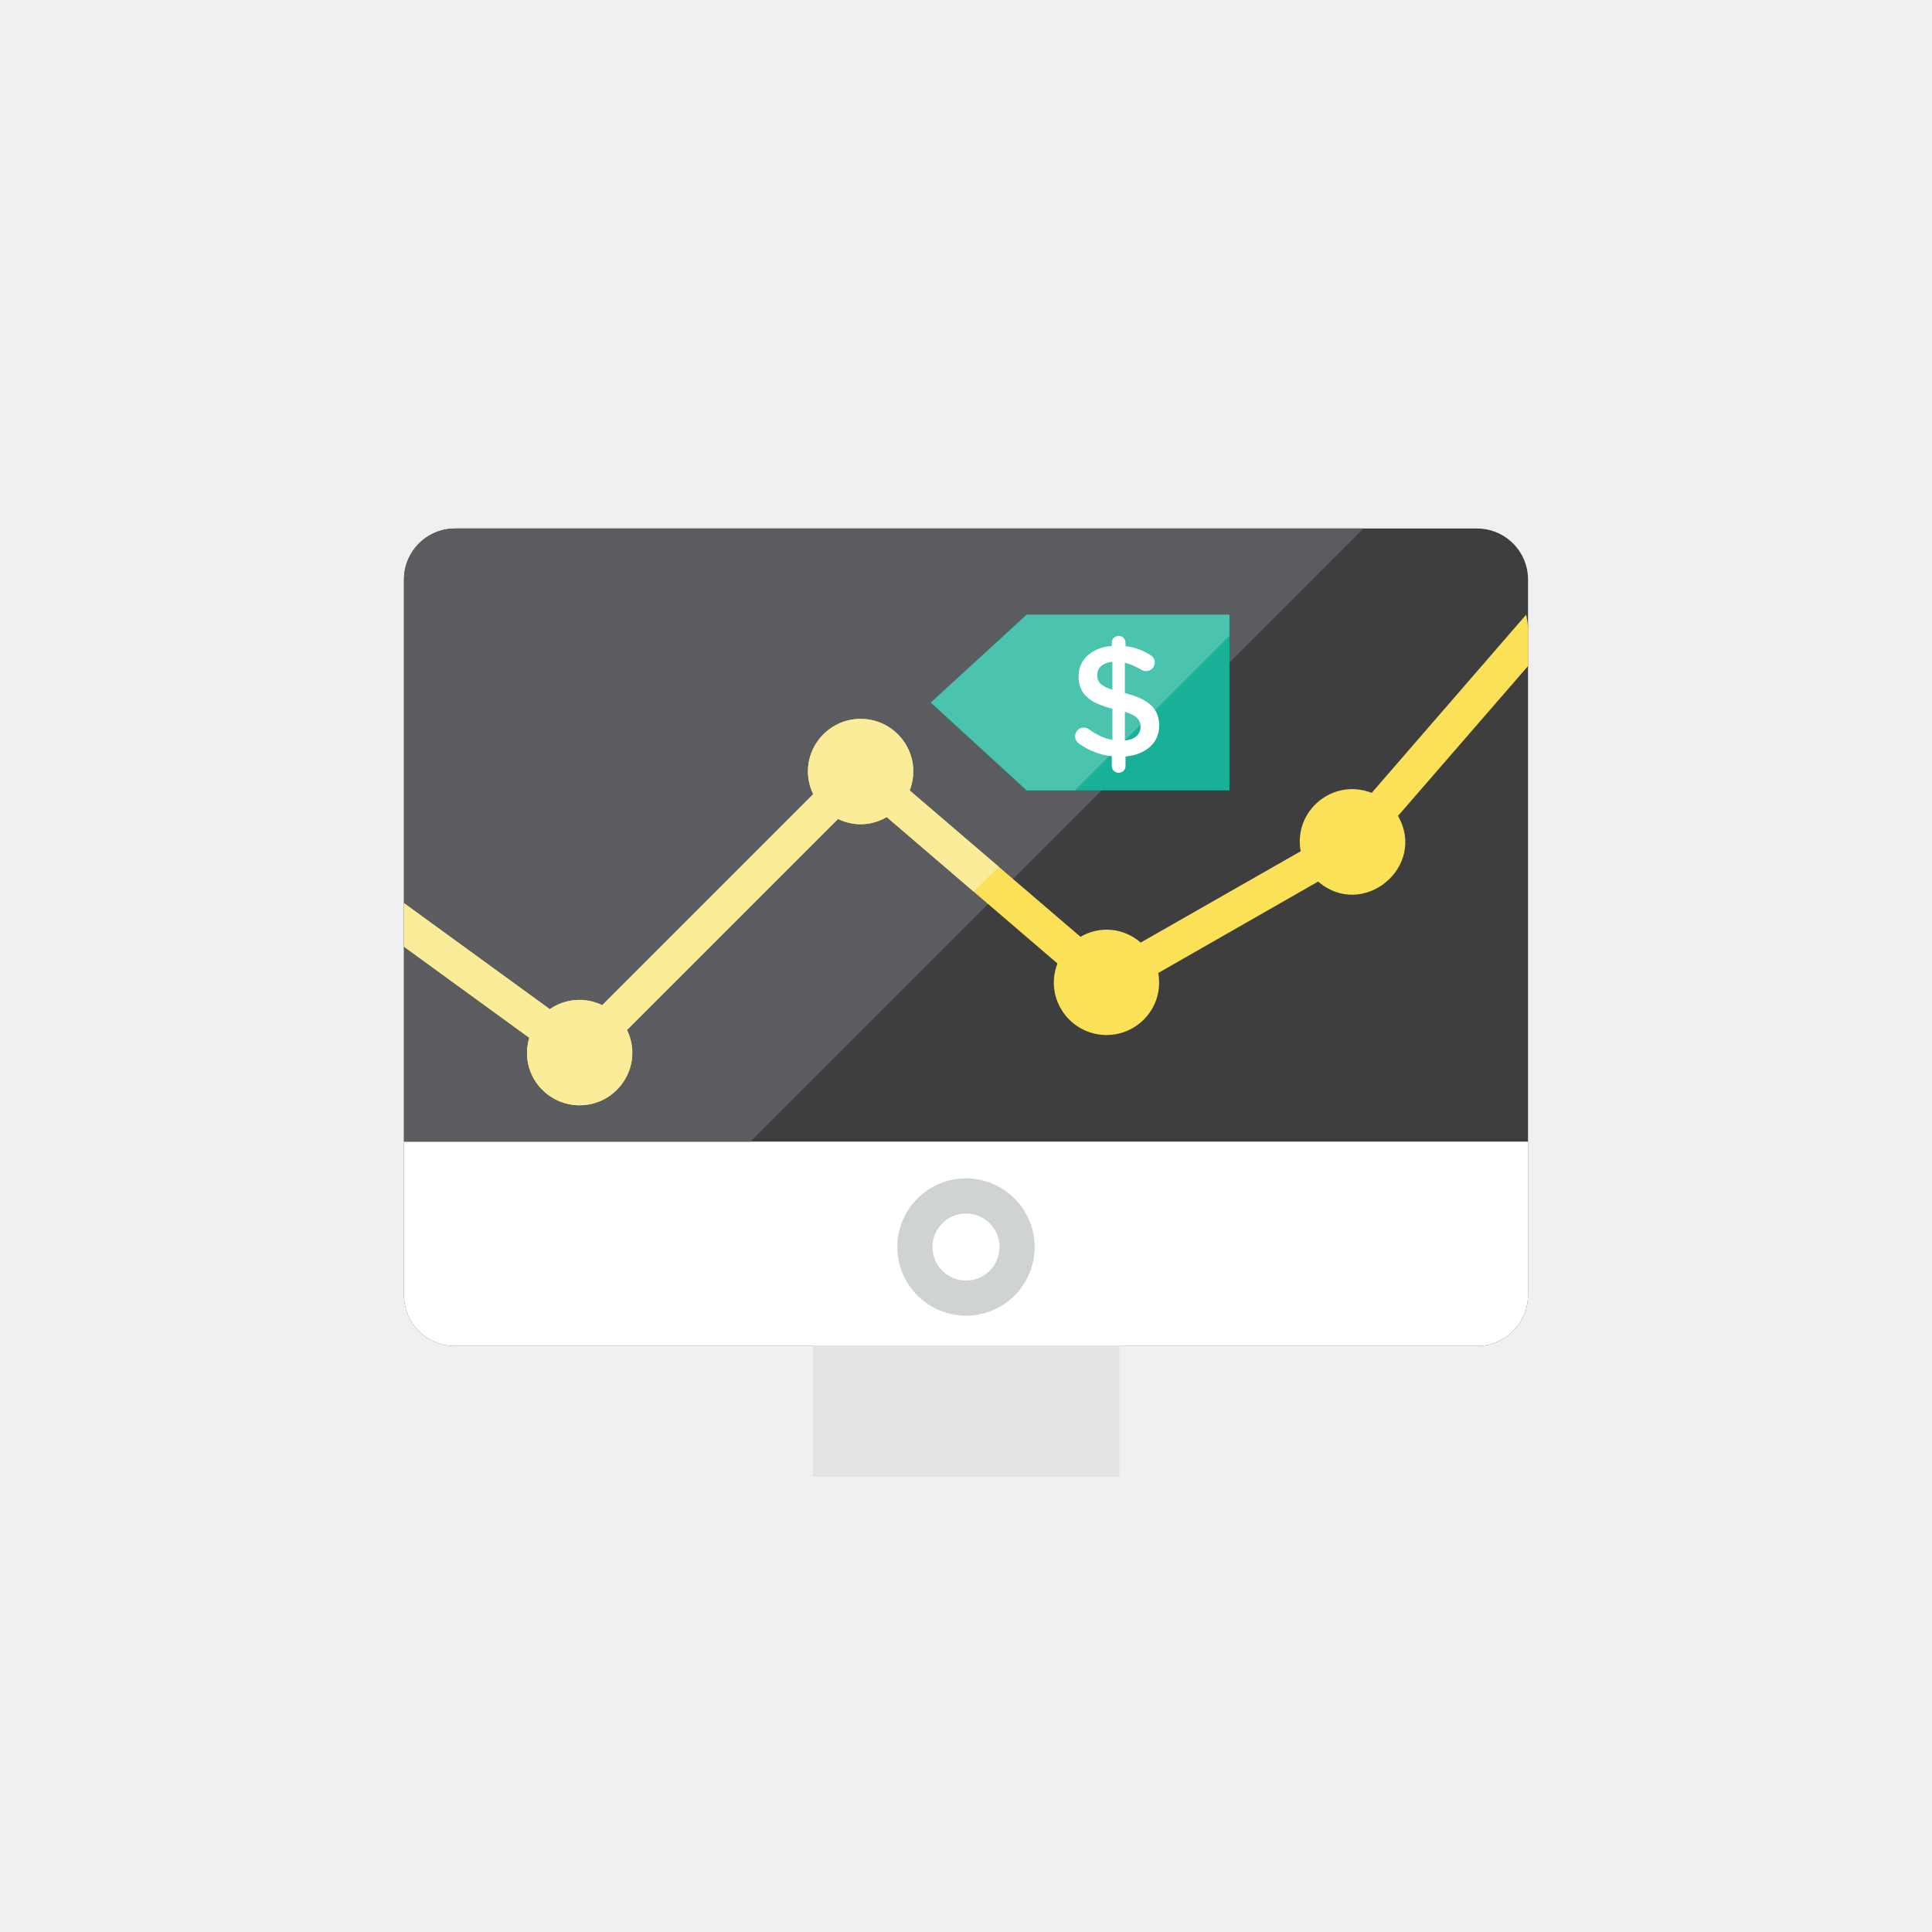
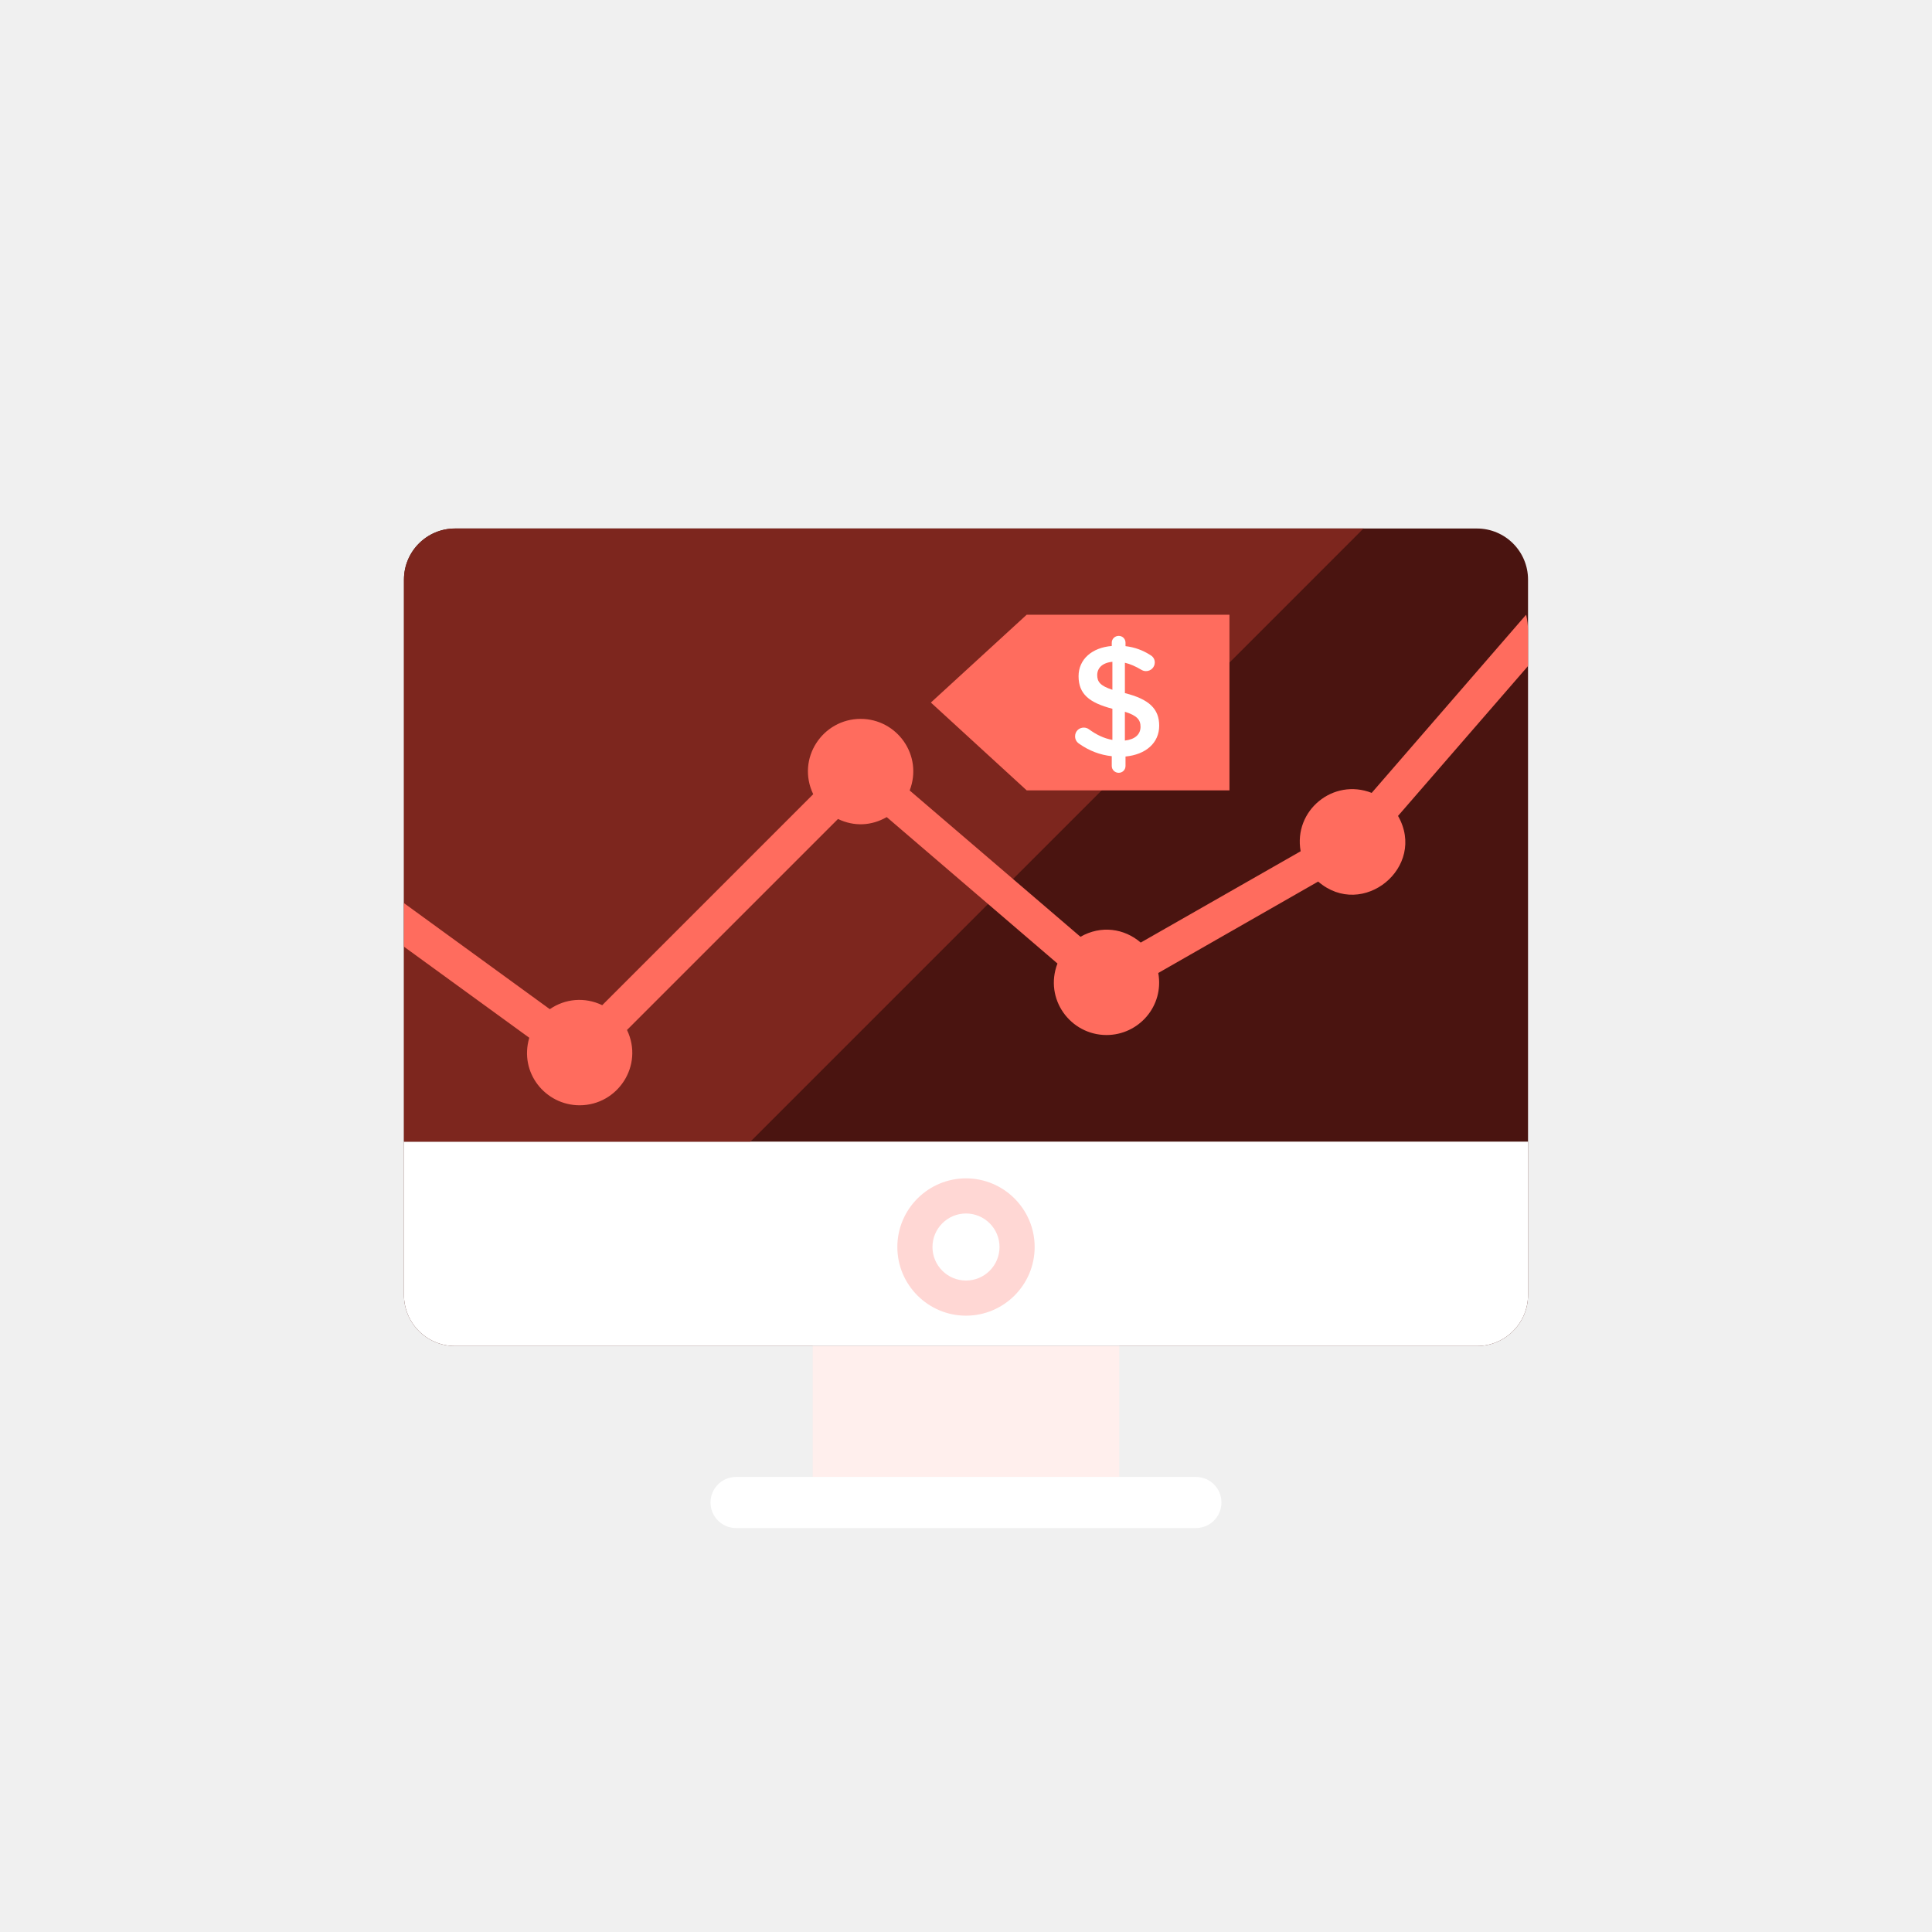
<svg xmlns="http://www.w3.org/2000/svg" version="1.0" x="0px" y="0px" width="110px" height="110px" viewBox="0 0 110 110" style="enable-background:new 0 0 110 110;" xml:space="preserve">
  <g id="Artboard" style="display:none;">
    <rect x="-459.5" y="-170.5" style="display:inline;fill:#808080;stroke:#000000;stroke-miterlimit:10;" width="1371" height="326" />
  </g>
  <g id="R-Multicolor" style="display:none;">
    <circle style="display:inline;fill:#E04F5F;" cx="55" cy="55" r="55" />
    <g style="display:inline;">
      <path style="fill:#3E3E3F;" d="M87,73.727c0,1.607-1.302,2.909-2.909,2.909H25.909c-1.607,0-2.909-1.302-2.909-2.909V33    c0-1.607,1.302-2.909,2.909-2.909h58.182C85.698,30.091,87,31.393,87,33V73.727z" />
      <rect x="46.273" y="76.636" style="fill:#E2E4E5;" width="17.455" height="7.455" />
      <path style="fill:#F0F1F1;" d="M69.545,85.545c0,0.803-0.651,1.455-1.455,1.455H41.909c-0.803,0-1.455-0.651-1.455-1.455    s0.651-1.455,1.455-1.455h26.182C68.894,84.091,69.545,84.742,69.545,85.545z" />
      <path style="fill:#FFFFFF;" d="M87,73.727V65H23v8.727c0,1.607,1.303,2.909,2.909,2.909h58.182C85.697,76.636,87,75.334,87,73.727    z" />
      <path style="fill:#CFD3D4;" d="M55,74.909c-2.156,0-3.909-1.753-3.909-3.909c0-2.156,1.754-3.909,3.909-3.909    s3.909,1.753,3.909,3.909C58.909,73.156,57.156,74.909,55,74.909z M55,69.091c-1.053,0-1.909,0.856-1.909,1.909    c0,1.052,0.856,1.909,1.909,1.909s1.909-0.856,1.909-1.909C56.909,69.948,56.053,69.091,55,69.091z" />
      <path style="fill:#5B5C5F;" d="M23,33v32h19.724l34.909-34.909H25.909C24.303,30.091,23,31.393,23,33z" />
      <path style="fill:#FBE158;" d="M87,35.93c0-0.32-0.04-0.63-0.11-0.93l-8.792,10.144c-2.189-0.863-4.465,1.002-4.044,3.323    l-9.106,5.199c-0.943-0.812-2.268-0.996-3.431-0.329l-9.724-8.331C52.565,43.001,51.07,40.93,49,40.93    c-2.165,0-3.671,2.257-2.699,4.289L34.289,57.231c-1.009-0.483-2.119-0.369-2.985,0.227L23,51.42v2.48l7.135,5.186    c-0.59,1.999,0.927,3.844,2.865,3.844c2.165,0,3.671-2.257,2.699-4.289l12.013-12.013c0.916,0.439,1.901,0.395,2.775-0.107    l9.72,8.336C59.433,56.877,60.945,58.93,63,58.93c1.823,0,3.288-1.635,2.946-3.533l9.103-5.205    c2.534,2.188,6.208-0.825,4.548-3.738L87,37.92V35.93z" />
      <polygon style="fill:#17B198;" points="70,45 58.455,45 53,40 58.455,35 70,35   " />
      <polygon style="fill:#4AC3AF;" points="70,35 58.455,35 53,40 58.455,45 61.205,45 70,36.205   " />
      <path style="fill:#FBEC9A;" d="M33,62.93c2.166,0,3.671-2.257,2.699-4.289l12.013-12.013c0.917,0.439,1.901,0.395,2.775-0.107    l4.951,4.246l1.422-1.422l-5.066-4.34C52.565,43.001,51.07,40.93,49,40.93c-2.166,0-3.671,2.257-2.699,4.289L34.289,57.231    c-1.008-0.483-2.119-0.369-2.985,0.227L23,51.42v2.48l7.135,5.186C29.545,61.084,31.062,62.93,33,62.93z" />
      <g>
        <path style="fill:#FFFFFF;" d="M63.695,36.204c0.216,0,0.387,0.171,0.387,0.387v0.198c0.531,0.063,0.981,0.234,1.395,0.495     c0.144,0.081,0.27,0.216,0.27,0.432c0,0.279-0.225,0.495-0.504,0.495c-0.09,0-0.18-0.027-0.27-0.081     c-0.315-0.189-0.621-0.324-0.927-0.396v1.729C65.415,39.805,66,40.354,66,41.317c0,0.99-0.774,1.647-1.917,1.755v0.54     c0,0.216-0.171,0.387-0.387,0.387s-0.396-0.171-0.396-0.387v-0.558c-0.675-0.072-1.296-0.315-1.845-0.702     c-0.153-0.099-0.243-0.243-0.243-0.432c0-0.279,0.216-0.495,0.495-0.495c0.108,0,0.216,0.036,0.297,0.099     c0.423,0.306,0.837,0.513,1.333,0.603v-1.773c-1.314-0.342-1.927-0.837-1.927-1.854c0-0.963,0.765-1.629,1.89-1.72v-0.189     C63.299,36.375,63.479,36.204,63.695,36.204z M63.335,39.273V37.68c-0.576,0.054-0.864,0.36-0.864,0.756     C62.471,38.814,62.642,39.048,63.335,39.273z M64.046,40.525v1.639c0.576-0.063,0.891-0.351,0.891-0.783     C64.938,40.984,64.74,40.741,64.046,40.525z" />
      </g>
    </g>
  </g>
-   <g id="Multicolor">
-     <g>
+   <g id="Multicolor" style="display:none;">
+     <g style="display:inline;">
      <path style="fill:#3E3E3F;" d="M87,73.727c0,1.607-1.302,2.909-2.909,2.909H25.909c-1.607,0-2.909-1.302-2.909-2.909V33    c0-1.607,1.302-2.909,2.909-2.909h58.182C85.698,30.091,87,31.393,87,33V73.727z" />
      <rect x="46.273" y="76.636" style="fill:#E2E4E5;" width="17.455" height="7.455" />
      <path style="fill:#F0F1F1;" d="M69.545,85.545c0,0.803-0.651,1.455-1.455,1.455H41.909c-0.803,0-1.455-0.651-1.455-1.455    s0.651-1.455,1.455-1.455h26.182C68.894,84.091,69.545,84.742,69.545,85.545z" />
      <path style="fill:#FFFFFF;" d="M87,73.727V65H23v8.727c0,1.607,1.303,2.909,2.909,2.909h58.182C85.697,76.636,87,75.334,87,73.727    z" />
      <path style="fill:#CFD3D4;" d="M55,74.909c-2.156,0-3.909-1.753-3.909-3.909c0-2.156,1.754-3.909,3.909-3.909    s3.909,1.753,3.909,3.909C58.909,73.156,57.156,74.909,55,74.909z M55,69.091c-1.053,0-1.909,0.856-1.909,1.909    c0,1.052,0.856,1.909,1.909,1.909s1.909-0.856,1.909-1.909C56.909,69.948,56.053,69.091,55,69.091z" />
      <path style="fill:#5B5C5F;" d="M23,33v32h19.724l34.909-34.909H25.909C24.303,30.091,23,31.393,23,33z" />
      <path style="fill:#FBE158;" d="M87,35.93c0-0.32-0.04-0.63-0.11-0.93l-8.792,10.144c-2.189-0.863-4.465,1.002-4.044,3.323    l-9.106,5.199c-0.943-0.812-2.268-0.996-3.431-0.329l-9.724-8.331C52.565,43.001,51.07,40.93,49,40.93    c-2.165,0-3.671,2.257-2.699,4.289L34.289,57.231c-1.009-0.483-2.119-0.369-2.985,0.227L23,51.42v2.48l7.135,5.186    c-0.59,1.999,0.927,3.844,2.865,3.844c2.165,0,3.671-2.257,2.699-4.289l12.013-12.013c0.916,0.439,1.901,0.395,2.775-0.107    l9.72,8.336C59.433,56.877,60.945,58.93,63,58.93c1.823,0,3.288-1.635,2.946-3.533l9.103-5.205    c2.534,2.188,6.208-0.825,4.548-3.738L87,37.92V35.93z" />
      <polygon style="fill:#17B198;" points="70,45 58.455,45 53,40 58.455,35 70,35   " />
      <polygon style="fill:#4AC3AF;" points="70,35 58.455,35 53,40 58.455,45 61.205,45 70,36.205   " />
      <path style="fill:#FBEC9A;" d="M33,62.93c2.166,0,3.671-2.257,2.699-4.289l12.013-12.013c0.917,0.439,1.901,0.395,2.775-0.107    l4.951,4.246l1.422-1.422l-5.066-4.34C52.565,43.001,51.07,40.93,49,40.93c-2.166,0-3.671,2.257-2.699,4.289L34.289,57.231    c-1.008-0.483-2.119-0.369-2.985,0.227L23,51.42v2.48l7.135,5.186C29.545,61.084,31.062,62.93,33,62.93z" />
      <g>
        <path style="fill:#FFFFFF;" d="M63.695,36.204c0.216,0,0.387,0.171,0.387,0.387v0.198c0.531,0.063,0.981,0.234,1.395,0.495     c0.144,0.081,0.27,0.216,0.27,0.432c0,0.279-0.225,0.495-0.504,0.495c-0.09,0-0.18-0.027-0.27-0.081     c-0.315-0.189-0.621-0.324-0.927-0.396v1.729C65.415,39.805,66,40.354,66,41.317c0,0.99-0.774,1.647-1.917,1.755v0.54     c0,0.216-0.171,0.387-0.387,0.387s-0.396-0.171-0.396-0.387v-0.558c-0.675-0.072-1.296-0.315-1.845-0.702     c-0.153-0.099-0.243-0.243-0.243-0.432c0-0.279,0.216-0.495,0.495-0.495c0.108,0,0.216,0.036,0.297,0.099     c0.423,0.306,0.837,0.513,1.333,0.603v-1.773c-1.314-0.342-1.927-0.837-1.927-1.854c0-0.963,0.765-1.629,1.89-1.72v-0.189     C63.299,36.375,63.479,36.204,63.695,36.204z M63.335,39.273V37.68c-0.576,0.054-0.864,0.36-0.864,0.756     C62.471,38.814,62.642,39.048,63.335,39.273z M64.046,40.525v1.639c0.576-0.063,0.891-0.351,0.891-0.783     C64.938,40.984,64.74,40.741,64.046,40.525z" />
      </g>
    </g>
  </g>
  <g id="Blue" style="display:none;">
    <g style="display:inline;">
      <g>
        <path style="fill:#0C333D;" d="M87,73.728c0,1.606-1.303,2.909-2.909,2.909H25.909c-1.607,0-2.909-1.303-2.909-2.909V33     c0-1.606,1.303-2.909,2.909-2.909h58.182C85.697,30.091,87,31.394,87,33V73.728z" />
      </g>
      <g>
        <rect x="46.272" y="76.637" style="fill:#E1F5FA;" width="17.455" height="7.454" />
      </g>
      <g>
        <path style="fill:#FFFFFF;" d="M69.545,85.546c0,0.803-0.651,1.454-1.455,1.454H41.909c-0.804,0-1.455-0.651-1.455-1.454     c0-0.804,0.651-1.455,1.455-1.455h26.182C68.895,84.091,69.545,84.742,69.545,85.546z" />
      </g>
      <g>
        <path style="fill:#FFFFFF;" d="M87,73.728V65H23v8.728c0,1.606,1.303,2.909,2.909,2.909h58.182     C85.697,76.637,87,75.334,87,73.728z" />
      </g>
      <g>
        <path style="fill:#BBE7F2;" d="M55,74.909c-2.155,0-3.909-1.754-3.909-3.909c0-2.155,1.754-3.909,3.909-3.909     s3.909,1.753,3.909,3.909C58.909,73.155,57.155,74.909,55,74.909z M55,69.091c-1.053,0-1.909,0.856-1.909,1.909     c0,1.053,0.856,1.909,1.909,1.909s1.909-0.856,1.909-1.909C56.909,69.947,56.053,69.091,55,69.091z" />
      </g>
      <g>
        <path style="fill:#0F6175;" d="M23,33v32h19.724l34.909-34.909H25.909C24.303,30.091,23,31.394,23,33z" />
      </g>
      <g>
        <path style="fill:#00B7E5;" d="M87,35.93c0-0.319-0.04-0.63-0.11-0.93l-8.792,10.144c-2.189-0.862-4.465,1.002-4.044,3.323     l-9.106,5.199c-0.942-0.812-2.268-0.996-3.431-0.329l-9.724-8.331C52.565,43.002,51.07,40.93,49,40.93     c-2.165,0-3.671,2.257-2.699,4.289L34.289,57.231c-1.008-0.483-2.12-0.369-2.985,0.227L23,51.42v2.48l7.135,5.186     c-0.59,1.999,0.927,3.844,2.865,3.844c2.165,0,3.671-2.256,2.699-4.288l12.013-12.013c0.917,0.44,1.901,0.395,2.775-0.107     l9.72,8.336c-0.773,2.02,0.739,4.072,2.794,4.072c1.822,0,3.288-1.635,2.946-3.533l9.102-5.205     c2.534,2.188,6.208-0.825,4.548-3.738L87,37.92V35.93z" />
      </g>
      <g>
        <polygon style="fill:#00B7E5;" points="70,45 58.455,45 53,40 58.455,35 70,35    " />
      </g>
      <g>
        <g>
          <path style="fill:#FFFFFF;" d="M63.695,36.204c0.216,0,0.387,0.171,0.387,0.387v0.198c0.531,0.063,0.981,0.234,1.395,0.495      c0.145,0.081,0.271,0.216,0.271,0.432c0,0.279-0.225,0.495-0.504,0.495c-0.09,0-0.18-0.027-0.27-0.081      c-0.315-0.189-0.621-0.324-0.927-0.396v1.729C65.415,39.805,66,40.354,66,41.317c0,0.99-0.774,1.647-1.917,1.756v0.54      c0,0.216-0.171,0.387-0.387,0.387s-0.396-0.171-0.396-0.387v-0.558c-0.675-0.072-1.296-0.315-1.845-0.702      c-0.153-0.099-0.243-0.243-0.243-0.432c0-0.279,0.216-0.495,0.495-0.495c0.108,0,0.216,0.036,0.297,0.099      c0.423,0.306,0.837,0.513,1.332,0.603v-1.774c-1.314-0.342-1.926-0.837-1.926-1.854c0-0.963,0.765-1.629,1.89-1.72v-0.189      C63.299,36.375,63.479,36.204,63.695,36.204z M63.335,39.273V37.68c-0.576,0.054-0.864,0.36-0.864,0.756      C62.471,38.815,62.642,39.048,63.335,39.273z M64.046,40.525v1.639c0.576-0.063,0.891-0.351,0.891-0.783      C64.938,40.984,64.739,40.741,64.046,40.525z" />
        </g>
      </g>
    </g>
  </g>
  <g id="R-Blue" style="display:none;">
    <g style="display:inline;">
      <circle style="fill:#81D2EB;" cx="55" cy="55" r="55" />
    </g>
    <g style="display:inline;">
      <g>
        <path style="fill:#0C333D;" d="M87,73.728c0,1.606-1.303,2.909-2.909,2.909H25.909c-1.607,0-2.909-1.303-2.909-2.909V33     c0-1.606,1.303-2.909,2.909-2.909h58.182C85.697,30.091,87,31.394,87,33V73.728z" />
      </g>
      <g>
        <rect x="46.272" y="76.637" style="fill:#E1F5FA;" width="17.455" height="7.454" />
      </g>
      <g>
        <path style="fill:#FFFFFF;" d="M69.545,85.546c0,0.803-0.651,1.454-1.455,1.454H41.909c-0.804,0-1.455-0.651-1.455-1.454     c0-0.804,0.651-1.455,1.455-1.455h26.182C68.895,84.091,69.545,84.742,69.545,85.546z" />
      </g>
      <g>
        <path style="fill:#FFFFFF;" d="M87,73.728V65H23v8.728c0,1.606,1.303,2.909,2.909,2.909h58.182     C85.697,76.637,87,75.334,87,73.728z" />
      </g>
      <g>
        <path style="fill:#BBE7F2;" d="M55,74.909c-2.155,0-3.909-1.754-3.909-3.909c0-2.155,1.754-3.909,3.909-3.909     s3.909,1.753,3.909,3.909C58.909,73.155,57.155,74.909,55,74.909z M55,69.091c-1.053,0-1.909,0.856-1.909,1.909     c0,1.053,0.856,1.909,1.909,1.909s1.909-0.856,1.909-1.909C56.909,69.947,56.053,69.091,55,69.091z" />
      </g>
      <g>
        <path style="fill:#0F6175;" d="M23,33v32h19.724l34.909-34.909H25.909C24.303,30.091,23,31.394,23,33z" />
      </g>
      <g>
        <path style="fill:#00B7E5;" d="M87,35.93c0-0.319-0.04-0.63-0.11-0.93l-8.792,10.144c-2.189-0.862-4.465,1.002-4.044,3.323     l-9.106,5.199c-0.942-0.812-2.268-0.996-3.431-0.329l-9.724-8.331C52.565,43.002,51.07,40.93,49,40.93     c-2.165,0-3.671,2.257-2.699,4.289L34.289,57.231c-1.008-0.483-2.12-0.369-2.985,0.227L23,51.42v2.48l7.135,5.186     c-0.59,1.999,0.927,3.844,2.865,3.844c2.165,0,3.671-2.256,2.699-4.288l12.013-12.013c0.917,0.44,1.901,0.395,2.775-0.107     l9.72,8.336c-0.773,2.02,0.739,4.072,2.794,4.072c1.822,0,3.288-1.635,2.946-3.533l9.102-5.205     c2.534,2.188,6.208-0.825,4.548-3.738L87,37.92V35.93z" />
      </g>
      <g>
        <polygon style="fill:#00B7E5;" points="70,45 58.455,45 53,40 58.455,35 70,35    " />
      </g>
      <g>
        <g>
          <path style="fill:#FFFFFF;" d="M63.695,36.204c0.216,0,0.387,0.171,0.387,0.387v0.198c0.531,0.063,0.981,0.234,1.395,0.495      c0.145,0.081,0.271,0.216,0.271,0.432c0,0.279-0.225,0.495-0.504,0.495c-0.09,0-0.18-0.027-0.27-0.081      c-0.315-0.189-0.621-0.324-0.927-0.396v1.729C65.415,39.805,66,40.354,66,41.317c0,0.99-0.774,1.647-1.917,1.756v0.54      c0,0.216-0.171,0.387-0.387,0.387s-0.396-0.171-0.396-0.387v-0.558c-0.675-0.072-1.296-0.315-1.845-0.702      c-0.153-0.099-0.243-0.243-0.243-0.432c0-0.279,0.216-0.495,0.495-0.495c0.108,0,0.216,0.036,0.297,0.099      c0.423,0.306,0.837,0.513,1.332,0.603v-1.774c-1.314-0.342-1.926-0.837-1.926-1.854c0-0.963,0.765-1.629,1.89-1.72v-0.189      C63.299,36.375,63.479,36.204,63.695,36.204z M63.335,39.273V37.68c-0.576,0.054-0.864,0.36-0.864,0.756      C62.471,38.815,62.642,39.048,63.335,39.273z M64.046,40.525v1.639c0.576-0.063,0.891-0.351,0.891-0.783      C64.938,40.984,64.739,40.741,64.046,40.525z" />
        </g>
      </g>
    </g>
  </g>
  <g id="Green" style="display:none;">
    <g style="display:inline;">
      <g>
        <path style="fill:#0A3631;" d="M87,73.728c0,1.606-1.303,2.909-2.909,2.909H25.909c-1.607,0-2.909-1.303-2.909-2.909V33     c0-1.606,1.303-2.909,2.909-2.909h58.182C85.697,30.091,87,31.394,87,33V73.728z" />
      </g>
      <g>
        <rect x="46.272" y="76.637" style="fill:#D7FCF9;" width="17.455" height="7.454" />
      </g>
      <g>
        <path style="fill:#FFFFFF;" d="M69.545,85.546c0,0.803-0.651,1.454-1.455,1.454H41.909c-0.804,0-1.455-0.651-1.455-1.454     c0-0.804,0.651-1.455,1.455-1.455h26.182C68.895,84.091,69.545,84.742,69.545,85.546z" />
      </g>
      <g>
        <path style="fill:#FFFFFF;" d="M87,73.728V65H23v8.728c0,1.606,1.303,2.909,2.909,2.909h58.182     C85.697,76.637,87,75.334,87,73.728z" />
      </g>
      <g>
        <path style="fill:#AAF0E9;" d="M55,74.909c-2.155,0-3.909-1.754-3.909-3.909c0-2.155,1.754-3.909,3.909-3.909     s3.909,1.753,3.909,3.909C58.909,73.155,57.155,74.909,55,74.909z M55,69.091c-1.053,0-1.909,0.856-1.909,1.909     c0,1.053,0.856,1.909,1.909,1.909s1.909-0.856,1.909-1.909C56.909,69.947,56.053,69.091,55,69.091z" />
      </g>
      <g>
        <path style="fill:#14635B;" d="M23,33v32h19.724l34.909-34.909H25.909C24.303,30.091,23,31.394,23,33z" />
      </g>
      <g>
        <path style="fill:#00D6C1;" d="M87,35.93c0-0.319-0.04-0.63-0.11-0.93l-8.792,10.144c-2.189-0.862-4.465,1.002-4.044,3.323     l-9.106,5.199c-0.942-0.812-2.268-0.996-3.431-0.329l-9.724-8.331C52.565,43.002,51.07,40.93,49,40.93     c-2.165,0-3.671,2.257-2.699,4.289L34.289,57.231c-1.008-0.483-2.12-0.369-2.985,0.227L23,51.42v2.48l7.135,5.186     c-0.59,1.999,0.927,3.844,2.865,3.844c2.165,0,3.671-2.256,2.699-4.288l12.013-12.013c0.917,0.44,1.901,0.395,2.775-0.107     l9.72,8.336c-0.773,2.02,0.739,4.072,2.794,4.072c1.822,0,3.288-1.635,2.946-3.533l9.102-5.205     c2.534,2.188,6.208-0.825,4.548-3.738L87,37.92V35.93z" />
      </g>
      <g>
        <polygon style="fill:#00D6C1;" points="70,45 58.455,45 53,40 58.455,35 70,35    " />
      </g>
      <g>
        <g>
          <path style="fill:#FFFFFF;" d="M63.695,36.204c0.216,0,0.387,0.171,0.387,0.387v0.198c0.531,0.063,0.981,0.234,1.395,0.495      c0.145,0.081,0.271,0.216,0.271,0.432c0,0.279-0.225,0.495-0.504,0.495c-0.09,0-0.18-0.027-0.27-0.081      c-0.315-0.189-0.621-0.324-0.927-0.396v1.729C65.415,39.805,66,40.354,66,41.317c0,0.99-0.774,1.647-1.917,1.756v0.54      c0,0.216-0.171,0.387-0.387,0.387s-0.396-0.171-0.396-0.387v-0.558c-0.675-0.072-1.296-0.315-1.845-0.702      c-0.153-0.099-0.243-0.243-0.243-0.432c0-0.279,0.216-0.495,0.495-0.495c0.108,0,0.216,0.036,0.297,0.099      c0.423,0.306,0.837,0.513,1.332,0.603v-1.774c-1.314-0.342-1.926-0.837-1.926-1.854c0-0.963,0.765-1.629,1.89-1.72v-0.189      C63.299,36.375,63.479,36.204,63.695,36.204z M63.335,39.273V37.68c-0.576,0.054-0.864,0.36-0.864,0.756      C62.471,38.815,62.642,39.048,63.335,39.273z M64.046,40.525v1.639c0.576-0.063,0.891-0.351,0.891-0.783      C64.938,40.984,64.739,40.741,64.046,40.525z" />
        </g>
      </g>
    </g>
  </g>
  <g id="R-Green" style="display:none;">
    <g style="display:inline;">
      <circle style="fill:#87E0C8;" cx="55" cy="55" r="55" />
    </g>
    <g style="display:inline;">
      <g>
        <path style="fill:#0A3631;" d="M87,73.728c0,1.606-1.303,2.909-2.909,2.909H25.909c-1.607,0-2.909-1.303-2.909-2.909V33     c0-1.606,1.303-2.909,2.909-2.909h58.182C85.697,30.091,87,31.394,87,33V73.728z" />
      </g>
      <g>
        <rect x="46.272" y="76.637" style="fill:#D7FCF9;" width="17.455" height="7.454" />
      </g>
      <g>
        <path style="fill:#FFFFFF;" d="M69.545,85.546c0,0.803-0.651,1.454-1.455,1.454H41.909c-0.804,0-1.455-0.651-1.455-1.454     c0-0.804,0.651-1.455,1.455-1.455h26.182C68.895,84.091,69.545,84.742,69.545,85.546z" />
      </g>
      <g>
        <path style="fill:#FFFFFF;" d="M87,73.728V65H23v8.728c0,1.606,1.303,2.909,2.909,2.909h58.182     C85.697,76.637,87,75.334,87,73.728z" />
      </g>
      <g>
        <path style="fill:#AAF0E9;" d="M55,74.909c-2.155,0-3.909-1.754-3.909-3.909c0-2.155,1.754-3.909,3.909-3.909     s3.909,1.753,3.909,3.909C58.909,73.155,57.155,74.909,55,74.909z M55,69.091c-1.053,0-1.909,0.856-1.909,1.909     c0,1.053,0.856,1.909,1.909,1.909s1.909-0.856,1.909-1.909C56.909,69.947,56.053,69.091,55,69.091z" />
      </g>
      <g>
        <path style="fill:#14635B;" d="M23,33v32h19.724l34.909-34.909H25.909C24.303,30.091,23,31.394,23,33z" />
      </g>
      <g>
        <path style="fill:#00D6C1;" d="M87,35.93c0-0.319-0.04-0.63-0.11-0.93l-8.792,10.144c-2.189-0.862-4.465,1.002-4.044,3.323     l-9.106,5.199c-0.942-0.812-2.267-0.996-3.431-0.329l-9.724-8.331C52.565,43.002,51.07,40.93,49,40.93     c-2.165,0-3.671,2.257-2.699,4.289L34.289,57.231c-1.008-0.483-2.12-0.369-2.985,0.227L23,51.42v2.48l7.135,5.186     c-0.59,1.999,0.927,3.844,2.865,3.844c2.165,0,3.671-2.256,2.699-4.288l12.013-12.013c0.917,0.44,1.901,0.395,2.775-0.107     l9.72,8.336c-0.774,2.02,0.739,4.072,2.794,4.072c1.822,0,3.288-1.635,2.946-3.533l9.103-5.205     c2.534,2.188,6.208-0.825,4.548-3.738L87,37.92V35.93z" />
      </g>
      <g>
        <polygon style="fill:#00D6C1;" points="70,45 58.455,45 53,40 58.455,35 70,35    " />
      </g>
      <g>
        <g>
          <path style="fill:#FFFFFF;" d="M63.695,36.204c0.216,0,0.387,0.171,0.387,0.387v0.198c0.531,0.063,0.981,0.234,1.395,0.495      c0.145,0.081,0.271,0.216,0.271,0.432c0,0.279-0.225,0.495-0.504,0.495c-0.09,0-0.18-0.027-0.27-0.081      c-0.315-0.189-0.621-0.324-0.927-0.396v1.729C65.415,39.805,66,40.354,66,41.317c0,0.99-0.774,1.647-1.918,1.756v0.54      c0,0.216-0.171,0.387-0.387,0.387c-0.216,0-0.396-0.171-0.396-0.387v-0.558c-0.675-0.072-1.296-0.315-1.845-0.702      c-0.153-0.099-0.243-0.243-0.243-0.432c0-0.279,0.216-0.495,0.495-0.495c0.108,0,0.216,0.036,0.297,0.099      c0.423,0.306,0.837,0.513,1.332,0.603v-1.774c-1.314-0.342-1.926-0.837-1.926-1.854c0-0.963,0.765-1.629,1.89-1.72v-0.189      C63.299,36.375,63.479,36.204,63.695,36.204z M63.335,39.273V37.68c-0.576,0.054-0.864,0.36-0.864,0.756      C62.471,38.815,62.642,39.048,63.335,39.273z M64.046,40.525v1.639c0.576-0.063,0.891-0.351,0.891-0.783      C64.938,40.984,64.739,40.741,64.046,40.525z" />
        </g>
      </g>
    </g>
  </g>
-   <g id="Red" style="display:none;">
-     <g style="display:inline;">
+   <g id="Red">
+     <g>
      <g>
        <path style="fill:#4A1410;" d="M87,73.728c0,1.606-1.303,2.909-2.909,2.909H25.909c-1.607,0-2.909-1.303-2.909-2.909V33     c0-1.606,1.303-2.909,2.909-2.909h58.182C85.697,30.091,87,31.394,87,33V73.728z" />
      </g>
      <g>
        <rect x="46.272" y="76.637" style="fill:#FFEFED;" width="17.455" height="7.454" />
      </g>
      <g>
        <path style="fill:#FFFFFF;" d="M69.545,85.546c0,0.803-0.651,1.454-1.455,1.454H41.909c-0.804,0-1.455-0.651-1.455-1.454     c0-0.804,0.651-1.455,1.455-1.455h26.182C68.895,84.091,69.545,84.742,69.545,85.546z" />
      </g>
      <g>
        <path style="fill:#FFFFFF;" d="M87,73.728V65H23v8.728c0,1.606,1.303,2.909,2.909,2.909h58.182     C85.697,76.637,87,75.334,87,73.728z" />
      </g>
      <g>
        <path style="fill:#FFD7D4;" d="M55,74.909c-2.155,0-3.909-1.754-3.909-3.909c0-2.155,1.754-3.909,3.909-3.909     s3.909,1.753,3.909,3.909C58.909,73.155,57.155,74.909,55,74.909z M55,69.091c-1.053,0-1.909,0.856-1.909,1.909     c0,1.053,0.856,1.909,1.909,1.909s1.909-0.856,1.909-1.909C56.909,69.947,56.053,69.091,55,69.091z" />
      </g>
      <g>
        <path style="fill:#7D261E;" d="M23,33v32h19.724l34.909-34.909H25.909C24.303,30.091,23,31.394,23,33z" />
      </g>
      <g>
        <path style="fill:#FF6C5E;" d="M87,35.93c0-0.319-0.04-0.63-0.11-0.93l-8.792,10.144c-2.189-0.862-4.465,1.002-4.044,3.323     l-9.106,5.199c-0.942-0.812-2.267-0.996-3.431-0.329l-9.724-8.331C52.565,43.002,51.07,40.93,49,40.93     c-2.165,0-3.671,2.257-2.699,4.289L34.289,57.231c-1.008-0.483-2.12-0.369-2.985,0.227L23,51.42v2.48l7.135,5.186     c-0.59,1.999,0.927,3.844,2.865,3.844c2.165,0,3.671-2.256,2.699-4.288l12.013-12.013c0.917,0.44,1.901,0.395,2.775-0.107     l9.72,8.336c-0.773,2.02,0.739,4.072,2.794,4.072c1.822,0,3.288-1.635,2.946-3.533l9.103-5.205     c2.534,2.188,6.208-0.825,4.548-3.738L87,37.92V35.93z" />
      </g>
      <g>
        <polygon style="fill:#FF6C5E;" points="70,45 58.455,45 53,40 58.455,35 70,35    " />
      </g>
      <g>
        <g>
          <path style="fill:#FFFFFF;" d="M63.695,36.204c0.216,0,0.387,0.171,0.387,0.387v0.198c0.531,0.063,0.981,0.234,1.395,0.495      c0.145,0.081,0.271,0.216,0.271,0.432c0,0.279-0.225,0.495-0.504,0.495c-0.09,0-0.18-0.027-0.27-0.081      c-0.315-0.189-0.621-0.324-0.927-0.396v1.729C65.415,39.805,66,40.354,66,41.317c0,0.99-0.774,1.647-1.918,1.756v0.54      c0,0.216-0.171,0.387-0.387,0.387c-0.216,0-0.396-0.171-0.396-0.387v-0.558c-0.675-0.072-1.296-0.315-1.845-0.702      c-0.153-0.099-0.243-0.243-0.243-0.432c0-0.279,0.216-0.495,0.495-0.495c0.108,0,0.216,0.036,0.297,0.099      c0.423,0.306,0.837,0.513,1.332,0.603v-1.774c-1.314-0.342-1.926-0.837-1.926-1.854c0-0.963,0.765-1.629,1.89-1.72v-0.189      C63.299,36.375,63.479,36.204,63.695,36.204z M63.335,39.273V37.68c-0.576,0.054-0.864,0.36-0.864,0.756      C62.471,38.815,62.642,39.048,63.335,39.273z M64.046,40.525v1.639c0.576-0.063,0.891-0.351,0.891-0.783      C64.938,40.984,64.739,40.741,64.046,40.525z" />
        </g>
      </g>
    </g>
  </g>
  <g id="R-Red" style="display:none;">
    <g style="display:inline;">
      <circle style="fill:#FABBAF;" cx="55" cy="55" r="55" />
    </g>
    <g style="display:inline;">
      <g>
        <path style="fill:#4A1410;" d="M87,73.728c0,1.606-1.303,2.909-2.909,2.909H25.909c-1.607,0-2.909-1.303-2.909-2.909V33     c0-1.606,1.303-2.909,2.909-2.909h58.182C85.697,30.091,87,31.394,87,33V73.728z" />
      </g>
      <g>
        <rect x="46.272" y="76.637" style="fill:#FFEFED;" width="17.455" height="7.454" />
      </g>
      <g>
        <path style="fill:#FFFFFF;" d="M69.545,85.546c0,0.803-0.651,1.454-1.455,1.454H41.909c-0.804,0-1.455-0.651-1.455-1.454     c0-0.804,0.651-1.455,1.455-1.455h26.182C68.895,84.091,69.545,84.742,69.545,85.546z" />
      </g>
      <g>
        <path style="fill:#FFFFFF;" d="M87,73.728V65H23v8.728c0,1.606,1.303,2.909,2.909,2.909h58.182     C85.697,76.637,87,75.334,87,73.728z" />
      </g>
      <g>
        <path style="fill:#FFD7D4;" d="M55,74.909c-2.155,0-3.909-1.754-3.909-3.909c0-2.155,1.754-3.909,3.909-3.909     s3.909,1.753,3.909,3.909C58.909,73.155,57.155,74.909,55,74.909z M55,69.091c-1.053,0-1.909,0.856-1.909,1.909     c0,1.053,0.856,1.909,1.909,1.909s1.909-0.856,1.909-1.909C56.909,69.947,56.053,69.091,55,69.091z" />
      </g>
      <g>
        <path style="fill:#7D261E;" d="M23,33v32h19.724l34.909-34.909H25.909C24.303,30.091,23,31.394,23,33z" />
      </g>
      <g>
        <path style="fill:#FF6C5E;" d="M87,35.93c0-0.319-0.04-0.63-0.11-0.93l-8.792,10.144c-2.189-0.862-4.465,1.002-4.044,3.323     l-9.106,5.199c-0.942-0.812-2.268-0.996-3.431-0.329l-9.724-8.331C52.565,43.002,51.07,40.93,49,40.93     c-2.165,0-3.671,2.257-2.699,4.289L34.289,57.231c-1.008-0.483-2.12-0.369-2.985,0.227L23,51.42v2.48l7.135,5.186     c-0.59,1.999,0.927,3.844,2.865,3.844c2.165,0,3.671-2.256,2.699-4.288l12.013-12.013c0.917,0.44,1.901,0.395,2.775-0.107     l9.72,8.336c-0.773,2.02,0.739,4.072,2.794,4.072c1.822,0,3.288-1.635,2.946-3.533l9.102-5.205     c2.534,2.188,6.208-0.825,4.548-3.738L87,37.92V35.93z" />
      </g>
      <g>
        <polygon style="fill:#FF6C5E;" points="70,45 58.455,45 53,40 58.455,35 70,35    " />
      </g>
      <g>
        <g>
          <path style="fill:#FFFFFF;" d="M63.695,36.204c0.216,0,0.387,0.171,0.387,0.387v0.198c0.531,0.063,0.981,0.234,1.395,0.495      c0.145,0.081,0.271,0.216,0.271,0.432c0,0.279-0.225,0.495-0.504,0.495c-0.09,0-0.18-0.027-0.27-0.081      c-0.315-0.189-0.621-0.324-0.927-0.396v1.729C65.415,39.805,66,40.354,66,41.317c0,0.99-0.774,1.647-1.917,1.756v0.54      c0,0.216-0.171,0.387-0.387,0.387s-0.396-0.171-0.396-0.387v-0.558c-0.675-0.072-1.296-0.315-1.845-0.702      c-0.153-0.099-0.243-0.243-0.243-0.432c0-0.279,0.216-0.495,0.495-0.495c0.108,0,0.216,0.036,0.297,0.099      c0.423,0.306,0.837,0.513,1.332,0.603v-1.774c-1.314-0.342-1.926-0.837-1.926-1.854c0-0.963,0.765-1.629,1.89-1.72v-0.189      C63.299,36.375,63.479,36.204,63.695,36.204z M63.335,39.273V37.68c-0.576,0.054-0.864,0.36-0.864,0.756      C62.471,38.815,62.642,39.048,63.335,39.273z M64.046,40.525v1.639c0.576-0.063,0.891-0.351,0.891-0.783      C64.938,40.984,64.739,40.741,64.046,40.525z" />
        </g>
      </g>
    </g>
  </g>
  <g id="Yellow" style="display:none;">
    <g style="display:inline;">
      <g>
        <path style="fill:#3D320C;" d="M87,73.728c0,1.606-1.303,2.909-2.909,2.909H25.909c-1.607,0-2.909-1.303-2.909-2.909V33     c0-1.606,1.303-2.909,2.909-2.909h58.182C85.697,30.091,87,31.394,87,33V73.728z" />
      </g>
      <g>
        <rect x="46.272" y="76.637" style="fill:#FFF5D9;" width="17.455" height="7.454" />
      </g>
      <g>
        <path style="fill:#FFFFFF;" d="M69.545,85.546c0,0.803-0.651,1.454-1.455,1.454H41.909c-0.804,0-1.455-0.651-1.455-1.454     c0-0.804,0.651-1.455,1.455-1.455h26.182C68.895,84.091,69.545,84.742,69.545,85.546z" />
      </g>
      <g>
        <path style="fill:#FFFFFF;" d="M87,73.728V65H23v8.728c0,1.606,1.303,2.909,2.909,2.909h58.182     C85.697,76.637,87,75.334,87,73.728z" />
      </g>
      <g>
        <path style="fill:#FFE9A1;" d="M55,74.909c-2.155,0-3.909-1.754-3.909-3.909c0-2.155,1.754-3.909,3.909-3.909     s3.909,1.753,3.909,3.909C58.909,73.155,57.155,74.909,55,74.909z M55,69.091c-1.053,0-1.909,0.856-1.909,1.909     c0,1.053,0.856,1.909,1.909,1.909s1.909-0.856,1.909-1.909C56.909,69.947,56.053,69.091,55,69.091z" />
      </g>
      <g>
        <path style="fill:#66510D;" d="M23,33v32h19.724l34.909-34.909H25.909C24.303,30.091,23,31.394,23,33z" />
      </g>
      <g>
        <path style="fill:#FFAA00;" d="M87,35.93c0-0.319-0.04-0.63-0.11-0.93l-8.792,10.144c-2.189-0.862-4.465,1.002-4.044,3.323     l-9.106,5.199c-0.942-0.812-2.268-0.996-3.431-0.329l-9.724-8.331C52.565,43.002,51.07,40.93,49,40.93     c-2.165,0-3.671,2.257-2.699,4.289L34.289,57.231c-1.008-0.483-2.12-0.369-2.985,0.227L23,51.42v2.48l7.135,5.186     c-0.59,1.999,0.927,3.844,2.865,3.844c2.165,0,3.671-2.256,2.699-4.288l12.013-12.013c0.917,0.44,1.901,0.395,2.775-0.107     l9.72,8.336c-0.773,2.02,0.739,4.072,2.794,4.072c1.822,0,3.288-1.635,2.946-3.533l9.102-5.205     c2.534,2.188,6.208-0.825,4.548-3.738L87,37.92V35.93z" />
      </g>
      <g>
        <polygon style="fill:#FFAA00;" points="70,45 58.455,45 53,40 58.455,35 70,35    " />
      </g>
      <g>
        <g>
          <path style="fill:#FFFFFF;" d="M63.695,36.204c0.216,0,0.387,0.171,0.387,0.387v0.198c0.531,0.063,0.981,0.234,1.395,0.495      c0.145,0.081,0.271,0.216,0.271,0.432c0,0.279-0.225,0.495-0.504,0.495c-0.09,0-0.18-0.027-0.27-0.081      c-0.315-0.189-0.621-0.324-0.927-0.396v1.729C65.415,39.805,66,40.354,66,41.317c0,0.99-0.774,1.647-1.917,1.756v0.54      c0,0.216-0.171,0.387-0.387,0.387s-0.396-0.171-0.396-0.387v-0.558c-0.675-0.072-1.296-0.315-1.845-0.702      c-0.153-0.099-0.243-0.243-0.243-0.432c0-0.279,0.216-0.495,0.495-0.495c0.108,0,0.216,0.036,0.297,0.099      c0.423,0.306,0.837,0.513,1.332,0.603v-1.774c-1.314-0.342-1.926-0.837-1.926-1.854c0-0.963,0.765-1.629,1.89-1.72v-0.189      C63.299,36.375,63.479,36.204,63.695,36.204z M63.335,39.273V37.68c-0.576,0.054-0.864,0.36-0.864,0.756      C62.471,38.815,62.642,39.048,63.335,39.273z M64.046,40.525v1.639c0.576-0.063,0.891-0.351,0.891-0.783      C64.938,40.984,64.739,40.741,64.046,40.525z" />
        </g>
      </g>
    </g>
  </g>
  <g id="R-Yellow" style="display:none;">
    <g style="display:inline;">
      <circle style="fill:#FFD75E;" cx="55" cy="55" r="55" />
    </g>
    <g style="display:inline;">
      <g>
        <path style="fill:#3D320C;" d="M87,73.728c0,1.606-1.303,2.909-2.909,2.909H25.909c-1.607,0-2.909-1.303-2.909-2.909V33     c0-1.606,1.303-2.909,2.909-2.909h58.182C85.697,30.091,87,31.394,87,33V73.728z" />
      </g>
      <g>
        <rect x="46.272" y="76.637" style="fill:#FFF5D9;" width="17.455" height="7.454" />
      </g>
      <g>
        <path style="fill:#FFFFFF;" d="M69.545,85.546c0,0.803-0.651,1.454-1.455,1.454H41.909c-0.804,0-1.455-0.651-1.455-1.454     c0-0.804,0.651-1.455,1.455-1.455h26.182C68.895,84.091,69.545,84.742,69.545,85.546z" />
      </g>
      <g>
        <path style="fill:#FFFFFF;" d="M87,73.728V65H23v8.728c0,1.606,1.303,2.909,2.909,2.909h58.182     C85.697,76.637,87,75.334,87,73.728z" />
      </g>
      <g>
        <path style="fill:#FFE9A1;" d="M55,74.909c-2.155,0-3.909-1.754-3.909-3.909c0-2.155,1.754-3.909,3.909-3.909     s3.909,1.753,3.909,3.909C58.909,73.155,57.155,74.909,55,74.909z M55,69.091c-1.053,0-1.909,0.856-1.909,1.909     c0,1.053,0.856,1.909,1.909,1.909s1.909-0.856,1.909-1.909C56.909,69.947,56.053,69.091,55,69.091z" />
      </g>
      <g>
        <path style="fill:#66510D;" d="M23,33v32h19.724l34.909-34.909H25.909C24.303,30.091,23,31.394,23,33z" />
      </g>
      <g>
        <path style="fill:#FFAA00;" d="M87,35.93c0-0.319-0.04-0.63-0.11-0.93l-8.792,10.144c-2.189-0.862-4.465,1.002-4.044,3.323     l-9.106,5.199c-0.942-0.812-2.267-0.996-3.431-0.329l-9.724-8.331C52.565,43.002,51.07,40.93,49,40.93     c-2.165,0-3.671,2.257-2.699,4.289L34.289,57.231c-1.008-0.483-2.12-0.369-2.985,0.227L23,51.42v2.48l7.135,5.186     c-0.59,1.999,0.927,3.844,2.865,3.844c2.165,0,3.671-2.256,2.699-4.288l12.013-12.013c0.917,0.44,1.901,0.395,2.775-0.107     l9.72,8.336c-0.773,2.02,0.739,4.072,2.794,4.072c1.822,0,3.288-1.635,2.946-3.533l9.103-5.205     c2.534,2.188,6.208-0.825,4.548-3.738L87,37.92V35.93z" />
      </g>
      <g>
        <polygon style="fill:#FFAA00;" points="70,45 58.455,45 53,40 58.455,35 70,35    " />
      </g>
      <g>
        <g>
          <path style="fill:#FFFFFF;" d="M63.695,36.204c0.216,0,0.387,0.171,0.387,0.387v0.198c0.531,0.063,0.981,0.234,1.395,0.495      c0.145,0.081,0.271,0.216,0.271,0.432c0,0.279-0.225,0.495-0.504,0.495c-0.09,0-0.18-0.027-0.27-0.081      c-0.315-0.189-0.621-0.324-0.927-0.396v1.729C65.415,39.805,66,40.354,66,41.317c0,0.99-0.774,1.647-1.918,1.756v0.54      c0,0.216-0.171,0.387-0.387,0.387s-0.396-0.171-0.396-0.387v-0.558c-0.675-0.072-1.296-0.315-1.845-0.702      c-0.153-0.099-0.243-0.243-0.243-0.432c0-0.279,0.216-0.495,0.495-0.495c0.108,0,0.216,0.036,0.297,0.099      c0.423,0.306,0.837,0.513,1.332,0.603v-1.774c-1.314-0.342-1.926-0.837-1.926-1.854c0-0.963,0.765-1.629,1.89-1.72v-0.189      C63.299,36.375,63.479,36.204,63.695,36.204z M63.335,39.273V37.68c-0.576,0.054-0.864,0.36-0.864,0.756      C62.471,38.815,62.642,39.048,63.335,39.273z M64.046,40.525v1.639c0.576-0.063,0.891-0.351,0.891-0.783      C64.938,40.984,64.739,40.741,64.046,40.525z" />
        </g>
      </g>
    </g>
  </g>
</svg>
